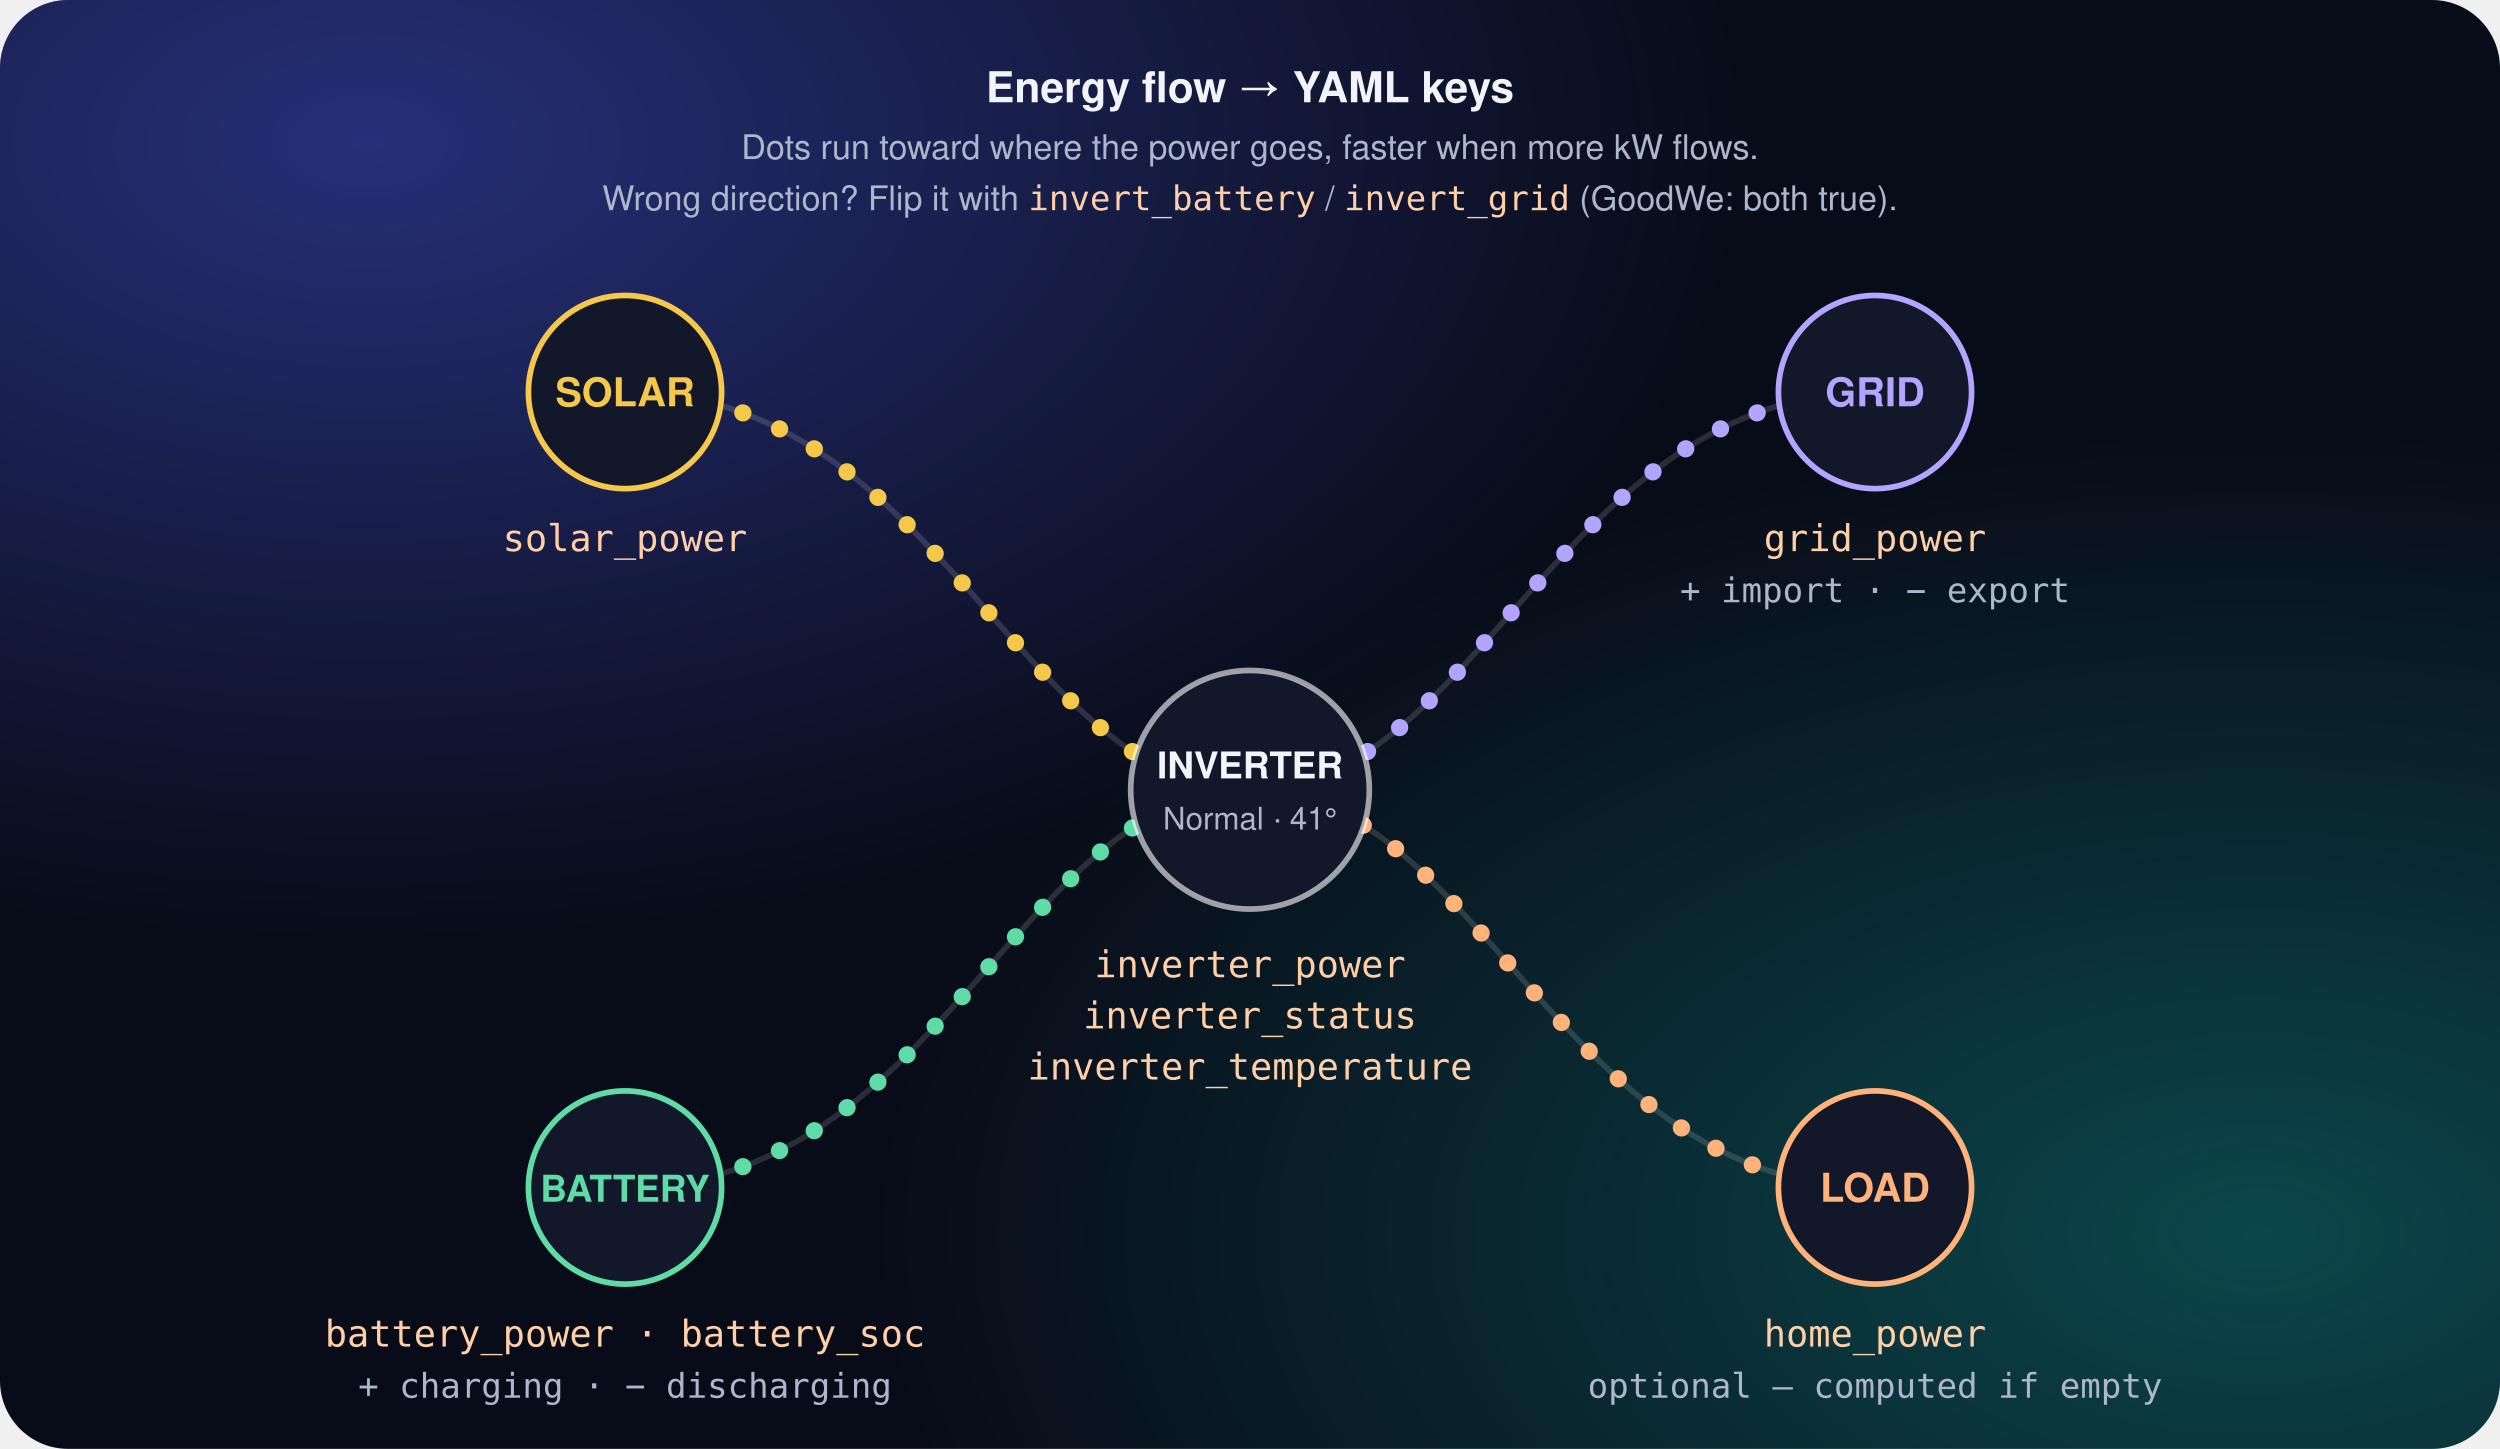
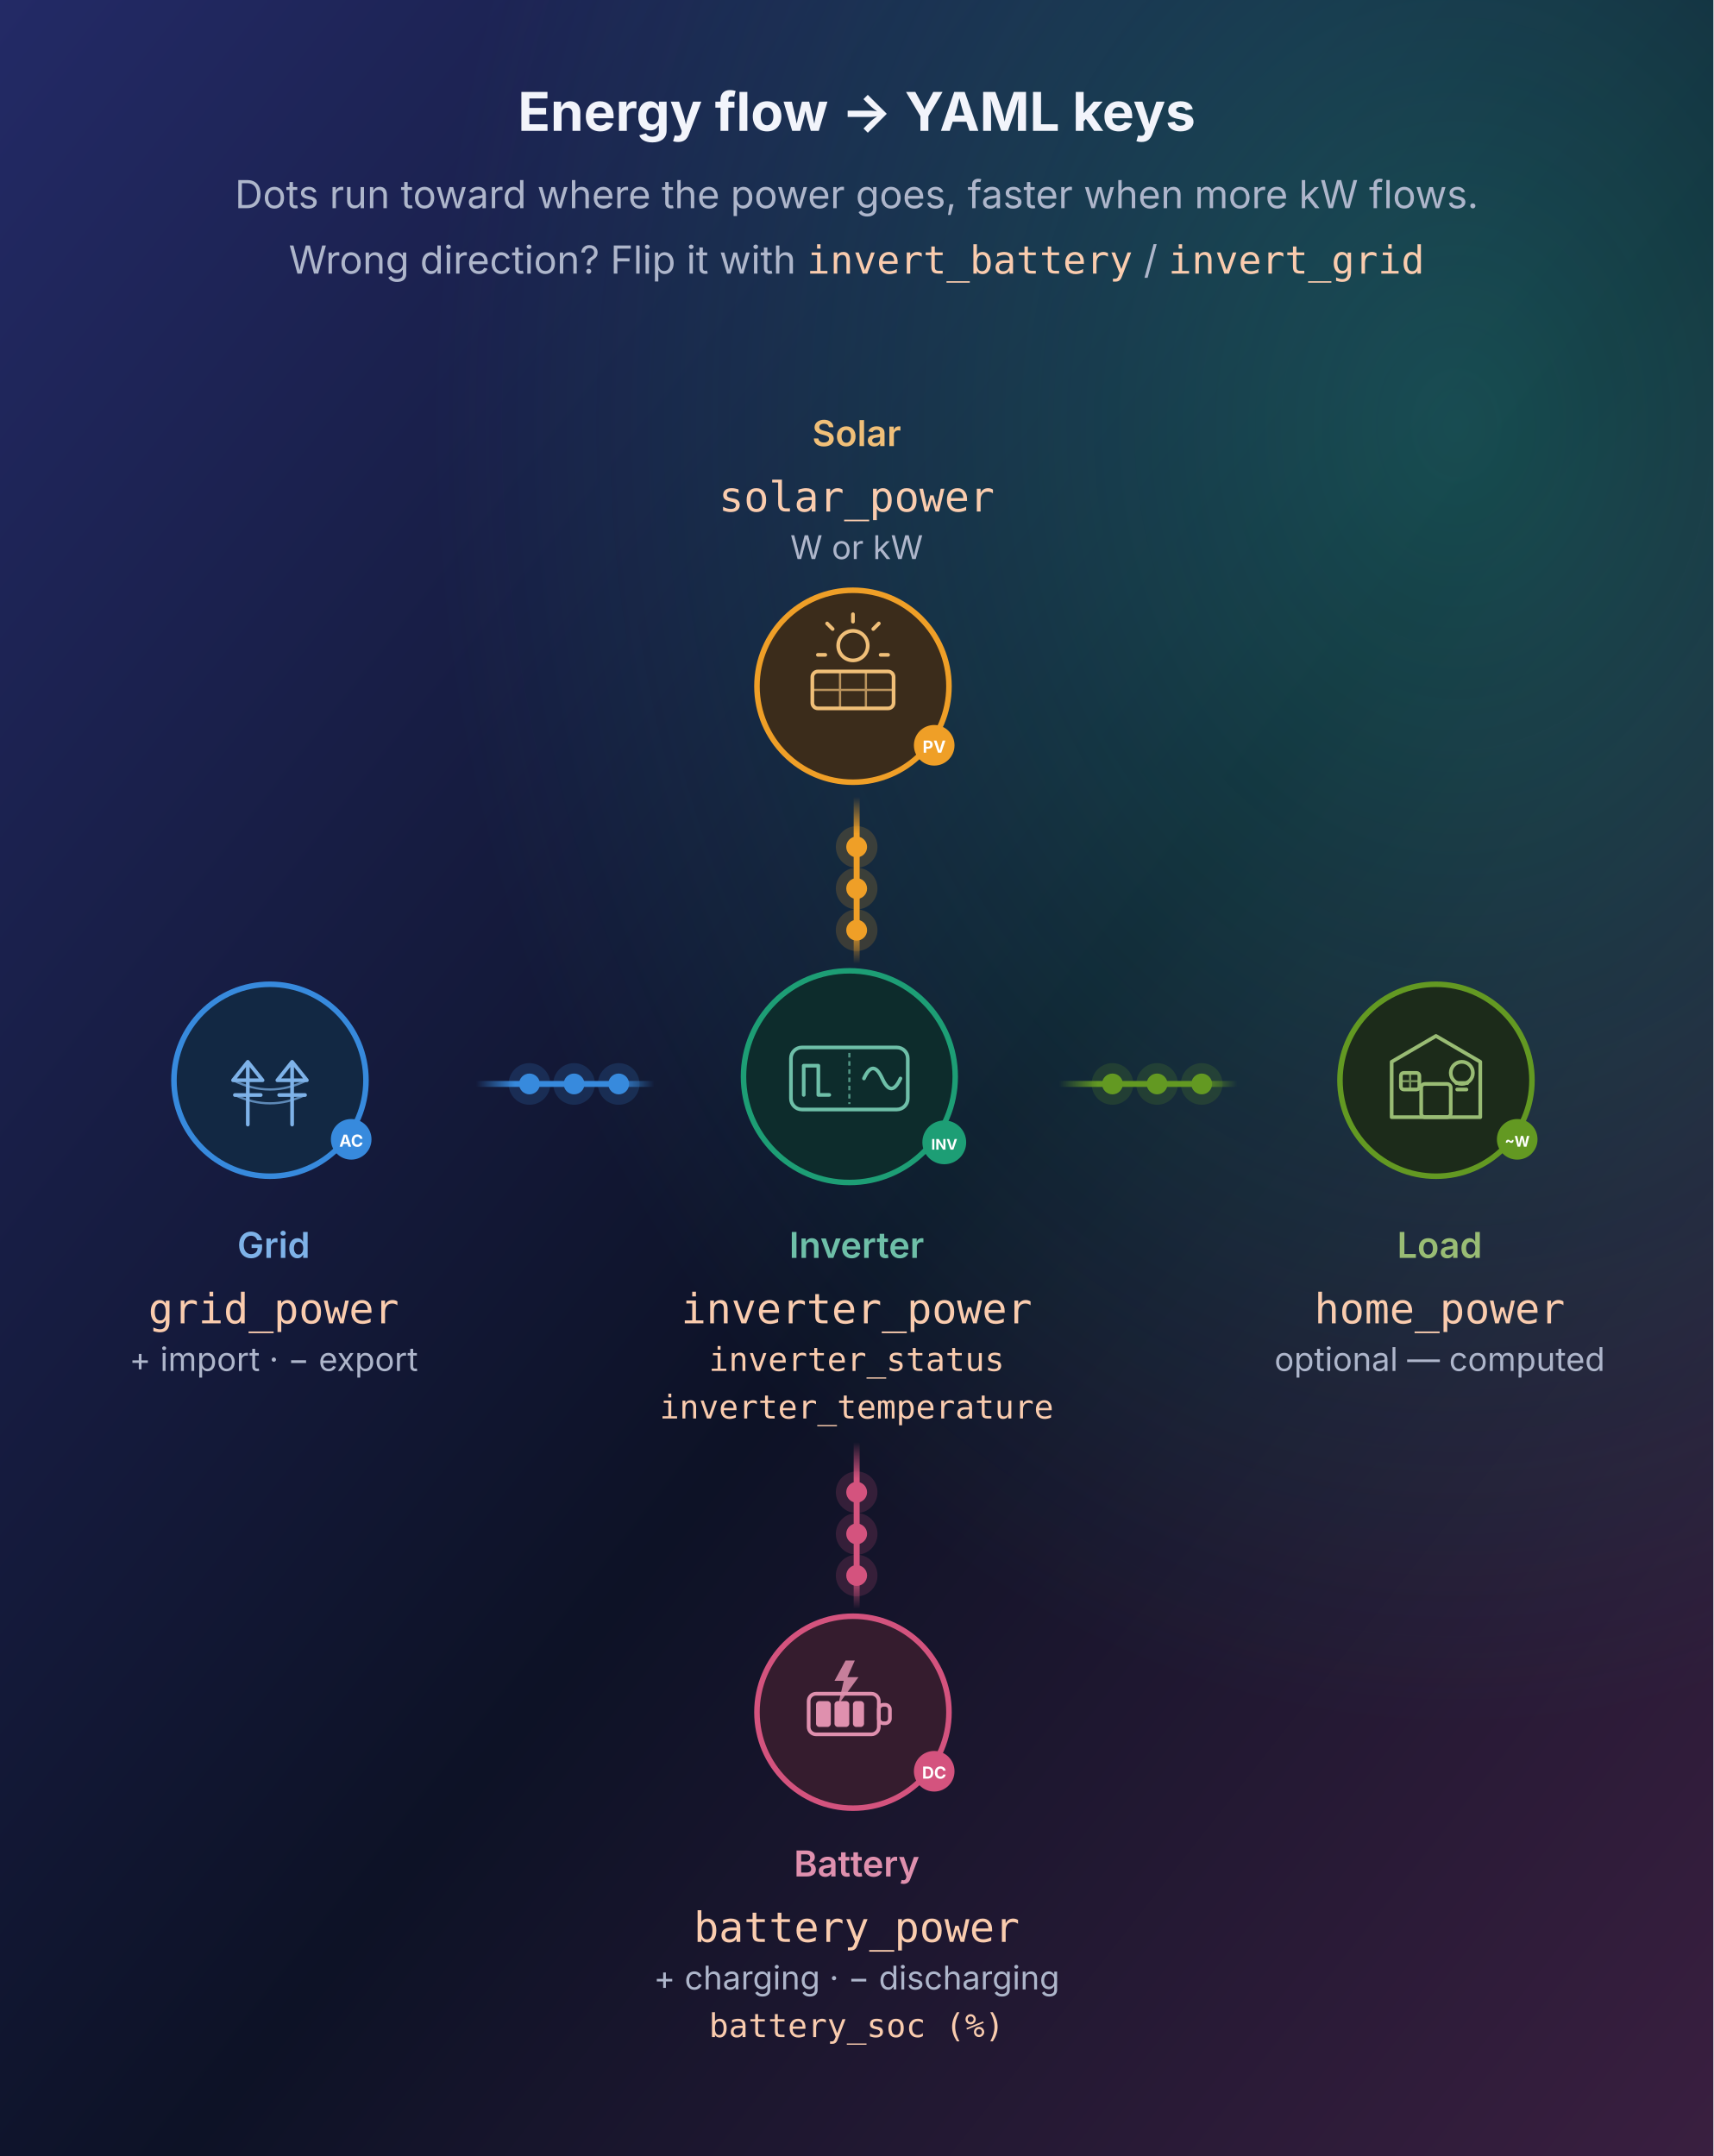
- <svg xmlns="http://www.w3.org/2000/svg" width="880" height="510" viewBox="0 0 880 510" font-family="Figtree, 'Segoe UI', Helvetica, Arial, sans-serif">
+ <svg xmlns="http://www.w3.org/2000/svg" viewBox="0 0 576 725" width="576" height="725" font-family="Figtree,Inter,'Segoe UI',Helvetica,Arial,sans-serif" role="img" aria-label="Each node of the energy flow and the YAML key that feeds it">
  <defs>
-     <radialGradient id="o1" cx="15%" cy="10%" r="55%">
-       <stop offset="0" stop-color="#4552d8" stop-opacity=".5" />
-       <stop offset="1" stop-color="#4552d8" stop-opacity="0" />
-     </radialGradient>
-     <radialGradient id="o2" cx="90%" cy="85%" r="55%">
-       <stop offset="0" stop-color="#0f9e98" stop-opacity=".4" />
-       <stop offset="1" stop-color="#0f9e98" stop-opacity="0" />
+     <linearGradient id="bg" x1="0" y1="0" x2="1" y2="1">
+       <stop offset="0" stop-color="#232a66" />
+       <stop offset=".55" stop-color="#0d1226" />
+       <stop offset="1" stop-color="#3a1f40" />
+     </linearGradient>
+     <radialGradient id="o1" cx=".85" cy=".2" r=".6">
+       <stop offset="0" stop-color="#2fd3b0" stop-opacity=".3" />
+       <stop offset="1" stop-color="#2fd3b0" stop-opacity="0" />
    </radialGradient>
  </defs>
-   <rect width="880" height="510" rx="24" fill="#080c18" />
-   <rect width="880" height="510" rx="24" fill="url(#o1)" />
-   <rect width="880" height="510" rx="24" fill="url(#o2)" />
-   <g transform="translate(0,48)">
-     <g fill="none" stroke-width="2" stroke="rgba(255,255,255,.14)">
-       <path d="M220 90 C 330 90, 360 230, 440 230" />
-       <path d="M660 90 C 550 90, 520 230, 440 230" />
-       <path d="M220 370 C 330 370, 360 230, 440 230" />
-       <path d="M440 230 C 520 230, 550 370, 660 370" />
-     </g>
-     <g fill="none" stroke-width="6" stroke-linecap="round" stroke-dasharray=".1 14">
-       <path d="M220 90 C 330 90, 360 230, 440 230" stroke="#f6c84a" />
-       <path d="M660 90 C 550 90, 520 230, 440 230" stroke="#b3a4ff" />
-       <path d="M220 370 C 330 370, 360 230, 440 230" stroke="#5fdca6" />
-       <path d="M440 230 C 520 230, 550 370, 660 370" stroke="#ffb27a" />
-     </g>
-     <g stroke-width="2">
-       <circle cx="220" cy="90" r="34" fill="#121829" stroke="#f6c84a" />
-       <circle cx="660" cy="90" r="34" fill="#121829" stroke="#b3a4ff" />
-       <circle cx="440" cy="230" r="42" fill="#121829" stroke="rgba(255,255,255,.6)" />
-       <circle cx="220" cy="370" r="34" fill="#121829" stroke="#5fdca6" />
-       <circle cx="660" cy="370" r="34" fill="#121829" stroke="#ffb27a" />
-     </g>
-     <g font-size="14" font-weight="700" text-anchor="middle">
-       <text x="220" y="95" fill="#f6c84a">SOLAR</text>
-       <text x="660" y="95" fill="#b3a4ff">GRID</text>
-       <text x="440" y="226" fill="#f2f4fb" font-size="13">INVERTER</text>
-       <text x="440" y="244" fill="#aeb6cb" font-size="11" font-weight="500">Normal · 41°</text>
-       <text x="220" y="375" fill="#5fdca6" font-size="13">BATTERY</text>
-       <text x="660" y="375" fill="#ffb27a">LOAD</text>
-     </g>
-     <g font-family="ui-monospace, 'SF Mono', Menlo, Consolas, monospace" font-size="13">
-       <text x="220" y="146" fill="#ffcfa8" text-anchor="middle">solar_power</text>
-       <text x="660" y="146" fill="#ffcfa8" text-anchor="middle">grid_power</text>
-       <text x="660" y="164" fill="#aeb6cb" text-anchor="middle" font-size="12">+ import · − export</text>
-       <text x="440" y="296" fill="#ffcfa8" text-anchor="middle">inverter_power</text>
-       <text x="440" y="314" fill="#ffcfa8" text-anchor="middle">inverter_status</text>
-       <text x="440" y="332" fill="#ffcfa8" text-anchor="middle">inverter_temperature</text>
-       <text x="220" y="426" fill="#ffcfa8" text-anchor="middle">battery_power · battery_soc</text>
-       <text x="220" y="444" fill="#aeb6cb" text-anchor="middle" font-size="12">+ charging · − discharging</text>
-       <text x="660" y="426" fill="#ffcfa8" text-anchor="middle">home_power</text>
-       <text x="660" y="444" fill="#aeb6cb" text-anchor="middle" font-size="12">optional — computed if empty</text>
-     </g>
-   </g>
-   <g font-size="12" fill="#aeb6cb" text-anchor="middle">
-     <text x="440" y="36" fill="#f2f4fb" font-size="15" font-weight="700">Energy flow → YAML keys</text>
-     <text x="440" y="56">Dots run toward where the power goes, faster when more kW flows.</text>
-     <text x="440" y="74">Wrong direction? Flip it with <tspan font-family="ui-monospace, Menlo, Consolas, monospace" fill="#ffcfa8">invert_battery</tspan> / <tspan font-family="ui-monospace, Menlo, Consolas, monospace" fill="#ffcfa8">invert_grid</tspan> (GoodWe: both true).</text>
-   </g>
+   <rect width="576" height="725" fill="url(#bg)" />
+   <rect width="576" height="725" fill="url(#o1)" />
+   <text x="288.0" y="44" font-size="18" font-weight="700" fill="#f2f4fb" text-anchor="middle">Energy flow → YAML keys</text>
+   <text x="288.0" y="70" font-size="13" fill="#aeb6cb" text-anchor="middle">Dots run toward where the power goes, faster when more kW flows.</text>
+   <text x="288.0" y="92" font-size="13" fill="#aeb6cb" text-anchor="middle">Wrong direction? Flip it with <tspan font-family="ui-monospace,Menlo,Consolas,monospace" fill="#faccae">invert_battery</tspan> / <tspan font-family="ui-monospace,Menlo,Consolas,monospace" fill="#faccae">invert_grid</tspan>
+   </text>
+   <text x="288" y="150" font-size="12" font-weight="600" fill="#f0bf78" text-anchor="middle">Solar</text>
+   <text x="288" y="172" font-size="14" font-family="ui-monospace,Menlo,Consolas,monospace" fill="#faccae" text-anchor="middle">solar_power</text>
+   <text x="288" y="188" font-size="11" fill="#aeb6cb" text-anchor="middle">W or kW</text>
+   <svg x="252.0" y="196" width="72" height="72" viewBox="12 14 116 116" overflow="visible">
+     <circle cx="68" cy="70" r="52" fill="#3b2c1b" stroke="#ef9f27" stroke-width="3" />
+     <circle cx="68" cy="48" r="8" fill="none" stroke="#f0bf78" stroke-width="2" stroke-linecap="round" stroke-linejoin="round" />
+     <path d="M68 35V31M79 39l3-3M83 53h4M57 39l-3-3M53 53h-4" fill="none" stroke="#f0bf78" stroke-width="2" stroke-linecap="round" stroke-linejoin="round" />
+     <rect x="46" y="62" width="44" height="20" rx="3" fill="none" stroke="#f0bf78" stroke-width="2" stroke-linecap="round" stroke-linejoin="round" />
+     <path d="M61 62V82M75 62V82M46 72H90" fill="none" stroke="#f0bf78" stroke-width="1.2" opacity=".7" />
+     <circle cx="112" cy="102" r="11" fill="#ef9f27" />
+     <text x="112" y="106" font-size="9" font-weight="700" fill="#fff" text-anchor="middle">PV</text>
+   </svg>
+   <defs>
+     <linearGradient id="gpv288268" x1="0" y1="0" x2="0" y2="1">
+       <stop offset="0" stop-color="#ef9f27" stop-opacity="0" />
+       <stop offset=".22" stop-color="#ef9f27" />
+       <stop offset=".78" stop-color="#ef9f27" />
+       <stop offset="1" stop-color="#ef9f27" stop-opacity="0" />
+     </linearGradient>
+   </defs>
+   <rect x="287" y="268" width="2" height="56" fill="url(#gpv288268)" />
+   <circle cx="288.0" cy="284.8" r="3.5" fill="#ef9f27" />
+   <circle cx="288.0" cy="284.8" r="7" fill="#ef9f27" opacity=".18" />
+   <circle cx="288.0" cy="298.8" r="3.5" fill="#ef9f27" />
+   <circle cx="288.0" cy="298.8" r="7" fill="#ef9f27" opacity=".18" />
+   <circle cx="288.0" cy="312.8" r="3.5" fill="#ef9f27" />
+   <circle cx="288.0" cy="312.8" r="7" fill="#ef9f27" opacity=".18" />
+   <svg x="247.5" y="324" width="81" height="81" viewBox="278 8 132 132" overflow="visible">
+     <circle cx="340" cy="70" r="58" fill="#0d2c2c" stroke="#1d9e75" stroke-width="3" />
+     <rect x="308" y="54" width="64" height="34" rx="6" fill="none" stroke="#6ebfa8" stroke-width="2" stroke-linecap="round" stroke-linejoin="round" />
+     <polyline points="315,80 315,64 323,64 323,80 329,80" fill="none" stroke="#6ebfa8" stroke-width="2" stroke-linecap="round" stroke-linejoin="round" />
+     <path d="M340 57V85" fill="none" stroke="#6ebfa8" stroke-width="1.2" opacity=".7" stroke-dasharray="2.5 2" />
+     <path d="M348 71Q353 60 358 71Q363 82 368 71" fill="none" stroke="#6ebfa8" stroke-width="2" stroke-linecap="round" stroke-linejoin="round" />
+     <circle cx="392" cy="106" r="12" fill="#1d9e75" />
+     <text x="392" y="110" font-size="8" font-weight="700" fill="#fff" text-anchor="middle">INV</text>
+   </svg>
+   <svg x="56.0" y="328.5" width="72" height="72" viewBox="148 14 116 116" overflow="visible">
+     <circle cx="204" cy="70" r="52" fill="#122843" stroke="#378add" stroke-width="3" />
+     <path d="M192 94V60M184 70h16M185 78h14M184 70l8-10M200 70l-8-10M216 94V60M208 70h16M209 78h14M208 70l8-10M224 70l-8-10" fill="none" stroke="#7eb2e8" stroke-width="2" stroke-linecap="round" stroke-linejoin="round" />
+     <path d="M184 70Q204 80 224 70M185 78Q204 87 223 78" fill="none" stroke="#7eb2e8" stroke-width="1.2" opacity=".7" />
+     <circle cx="248" cy="102" r="11" fill="#378add" />
+     <text x="248" y="106" font-size="9" font-weight="700" fill="#fff" text-anchor="middle">AC</text>
+   </svg>
+   <svg x="448.0" y="328.5" width="72" height="72" viewBox="420 14 116 116" overflow="visible">
+     <circle cx="476" cy="70" r="52" fill="#1c2b1a" stroke="#639922" stroke-width="3" />
+     <polygon points="476,46 500,60 500,90 452,90 452,60" fill="none" stroke="#99bc74" stroke-width="2" stroke-linecap="round" stroke-linejoin="round" />
+     <rect x="468" y="72" width="16" height="18" rx="2" fill="none" stroke="#99bc74" stroke-width="2" stroke-linecap="round" stroke-linejoin="round" />
+     <rect x="457" y="66" width="10" height="9" rx="1.5" fill="none" stroke="#99bc74" stroke-width="2" stroke-linecap="round" stroke-linejoin="round" />
+     <path d="M462 66v9M457 70.5h10" fill="none" stroke="#99bc74" stroke-width="1.2" opacity=".7" />
+     <circle cx="490" cy="66" r="6" fill="none" stroke="#99bc74" stroke-width="2" stroke-linecap="round" stroke-linejoin="round" />
+     <path d="M487 71.5h6M487.5 75h5" fill="none" stroke="#99bc74" stroke-width="2" stroke-linecap="round" stroke-linejoin="round" />
+     <circle cx="520" cy="102" r="11" fill="#639922" />
+     <text x="520" y="106" font-size="8" font-weight="700" fill="#fff" text-anchor="middle">~W</text>
+   </svg>
+   <defs>
+     <linearGradient id="ggrid160364.5" x1="0" y1="0" x2="1" y2="0">
+       <stop offset="0" stop-color="#378add" stop-opacity="0" />
+       <stop offset=".22" stop-color="#378add" />
+       <stop offset=".78" stop-color="#378add" />
+       <stop offset="1" stop-color="#378add" stop-opacity="0" />
+     </linearGradient>
+   </defs>
+   <rect x="160" y="363.5" width="60" height="2" fill="url(#ggrid160364.5)" />
+   <circle cx="178.0" cy="364.5" r="3.5" fill="#378add" />
+   <circle cx="178.0" cy="364.5" r="7" fill="#378add" opacity=".18" />
+   <circle cx="193.0" cy="364.5" r="3.5" fill="#378add" />
+   <circle cx="193.0" cy="364.5" r="7" fill="#378add" opacity=".18" />
+   <circle cx="208.0" cy="364.5" r="3.5" fill="#378add" />
+   <circle cx="208.0" cy="364.5" r="7" fill="#378add" opacity=".18" />
+   <defs>
+     <linearGradient id="ghouse356364.5" x1="0" y1="0" x2="1" y2="0">
+       <stop offset="0" stop-color="#639922" stop-opacity="0" />
+       <stop offset=".22" stop-color="#639922" />
+       <stop offset=".78" stop-color="#639922" />
+       <stop offset="1" stop-color="#639922" stop-opacity="0" />
+     </linearGradient>
+   </defs>
+   <rect x="356" y="363.5" width="60" height="2" fill="url(#ghouse356364.5)" />
+   <circle cx="374.0" cy="364.5" r="3.5" fill="#639922" />
+   <circle cx="374.0" cy="364.5" r="7" fill="#639922" opacity=".18" />
+   <circle cx="389.0" cy="364.5" r="3.5" fill="#639922" />
+   <circle cx="389.0" cy="364.5" r="7" fill="#639922" opacity=".18" />
+   <circle cx="404.0" cy="364.5" r="3.5" fill="#639922" />
+   <circle cx="404.0" cy="364.5" r="7" fill="#639922" opacity=".18" />
+   <text x="92" y="423" font-size="12" font-weight="600" fill="#7eb2e8" text-anchor="middle">Grid</text>
+   <text x="92" y="445" font-size="14" font-family="ui-monospace,Menlo,Consolas,monospace" fill="#faccae" text-anchor="middle">grid_power</text>
+   <text x="92" y="461" font-size="11" fill="#aeb6cb" text-anchor="middle">+ import · − export</text>
+   <text x="288" y="423" font-size="12" font-weight="600" fill="#6ebfa8" text-anchor="middle">Inverter</text>
+   <text x="288" y="445" font-size="14" font-family="ui-monospace,Menlo,Consolas,monospace" fill="#faccae" text-anchor="middle">inverter_power</text>
+   <text x="288" y="461" font-size="11" font-family="ui-monospace,Menlo,Consolas,monospace" fill="#faccae" text-anchor="middle">inverter_status</text>
+   <text x="288" y="477" font-size="11" font-family="ui-monospace,Menlo,Consolas,monospace" fill="#faccae" text-anchor="middle">inverter_temperature</text>
+   <text x="484" y="423" font-size="12" font-weight="600" fill="#99bc74" text-anchor="middle">Load</text>
+   <text x="484" y="445" font-size="14" font-family="ui-monospace,Menlo,Consolas,monospace" fill="#faccae" text-anchor="middle">home_power</text>
+   <text x="484" y="461" font-size="11" fill="#aeb6cb" text-anchor="middle">optional — computed</text>
+   <defs>
+     <linearGradient id="gbatt288485" x1="0" y1="0" x2="0" y2="1">
+       <stop offset="0" stop-color="#d4537e" stop-opacity="0" />
+       <stop offset=".22" stop-color="#d4537e" />
+       <stop offset=".78" stop-color="#d4537e" />
+       <stop offset="1" stop-color="#d4537e" stop-opacity="0" />
+     </linearGradient>
+   </defs>
+   <rect x="287" y="485" width="2" height="56" fill="url(#gbatt288485)" />
+   <circle cx="288.0" cy="501.8" r="3.5" fill="#d4537e" />
+   <circle cx="288.0" cy="501.8" r="7" fill="#d4537e" opacity=".18" />
+   <circle cx="288.0" cy="515.8" r="3.5" fill="#d4537e" />
+   <circle cx="288.0" cy="515.8" r="7" fill="#d4537e" opacity=".18" />
+   <circle cx="288.0" cy="529.8" r="3.5" fill="#d4537e" />
+   <circle cx="288.0" cy="529.8" r="7" fill="#d4537e" opacity=".18" />
+   <svg x="252.0" y="541" width="72" height="72" viewBox="556 14 116 116" overflow="visible">
+     <circle cx="612" cy="70" r="52" fill="#351c2e" stroke="#d4537e" stroke-width="3" />
+     <rect x="588" y="60" width="38" height="22" rx="4" fill="none" stroke="#df90ae" stroke-width="2" stroke-linecap="round" stroke-linejoin="round" />
+     <rect x="626" y="66" width="6" height="10" rx="2.5" fill="none" stroke="#df90ae" stroke-width="2" stroke-linecap="round" stroke-linejoin="round" />
+     <rect x="592" y="64" width="8" height="14" rx="1.8" fill="#df90ae" opacity="1" />
+     <rect x="602" y="64" width="8" height="14" rx="1.8" fill="#df90ae" opacity="1" />
+     <rect x="612" y="64" width="6" height="14" rx="1.8" fill="#df90ae" opacity="1" />
+     <polygon points="608,42 602,53 607,53 604,66 615,51 609,51 613,42" fill="#df90ae" opacity=".85" />
+     <circle cx="656" cy="102" r="11" fill="#d4537e" />
+     <text x="656" y="106" font-size="9" font-weight="700" fill="#fff" text-anchor="middle">DC</text>
+   </svg>
+   <text x="288" y="631" font-size="12" font-weight="600" fill="#df90ae" text-anchor="middle">Battery</text>
+   <text x="288" y="653" font-size="14" font-family="ui-monospace,Menlo,Consolas,monospace" fill="#faccae" text-anchor="middle">battery_power</text>
+   <text x="288" y="669" font-size="11" fill="#aeb6cb" text-anchor="middle">+ charging · − discharging</text>
+   <text x="288" y="685" font-size="11" font-family="ui-monospace,Menlo,Consolas,monospace" fill="#faccae" text-anchor="middle">battery_soc (%)</text>
</svg>
